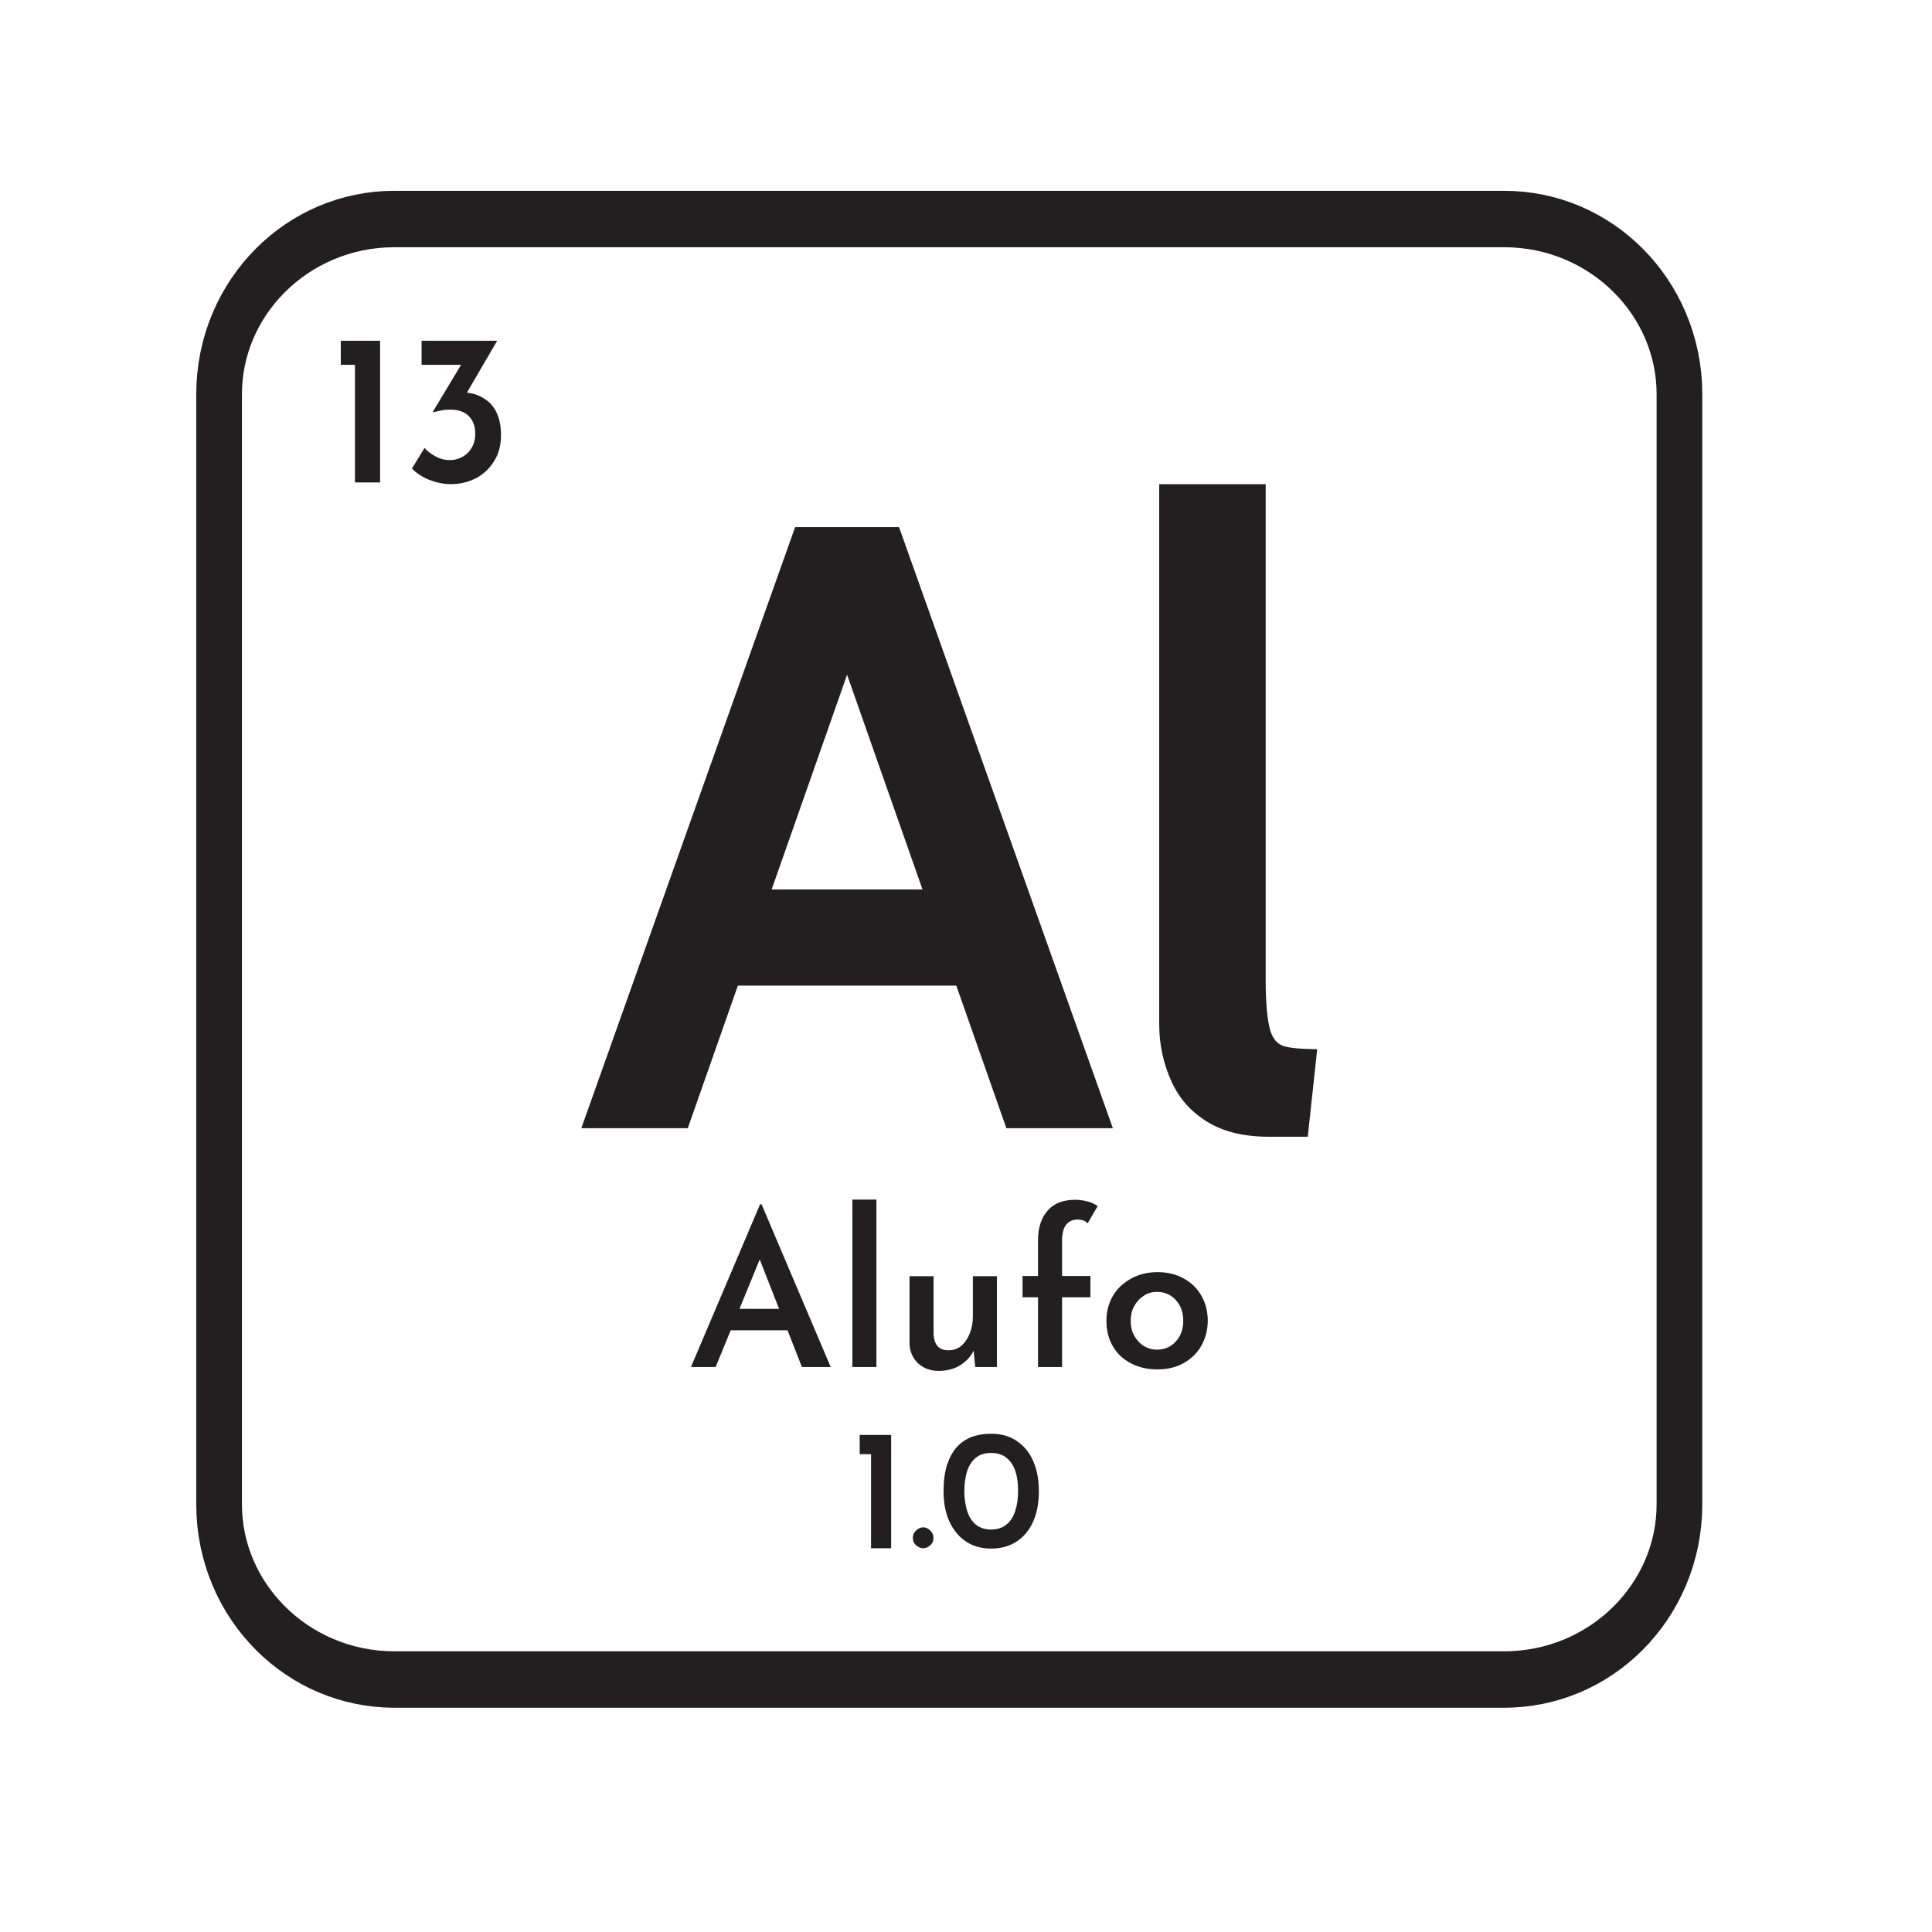
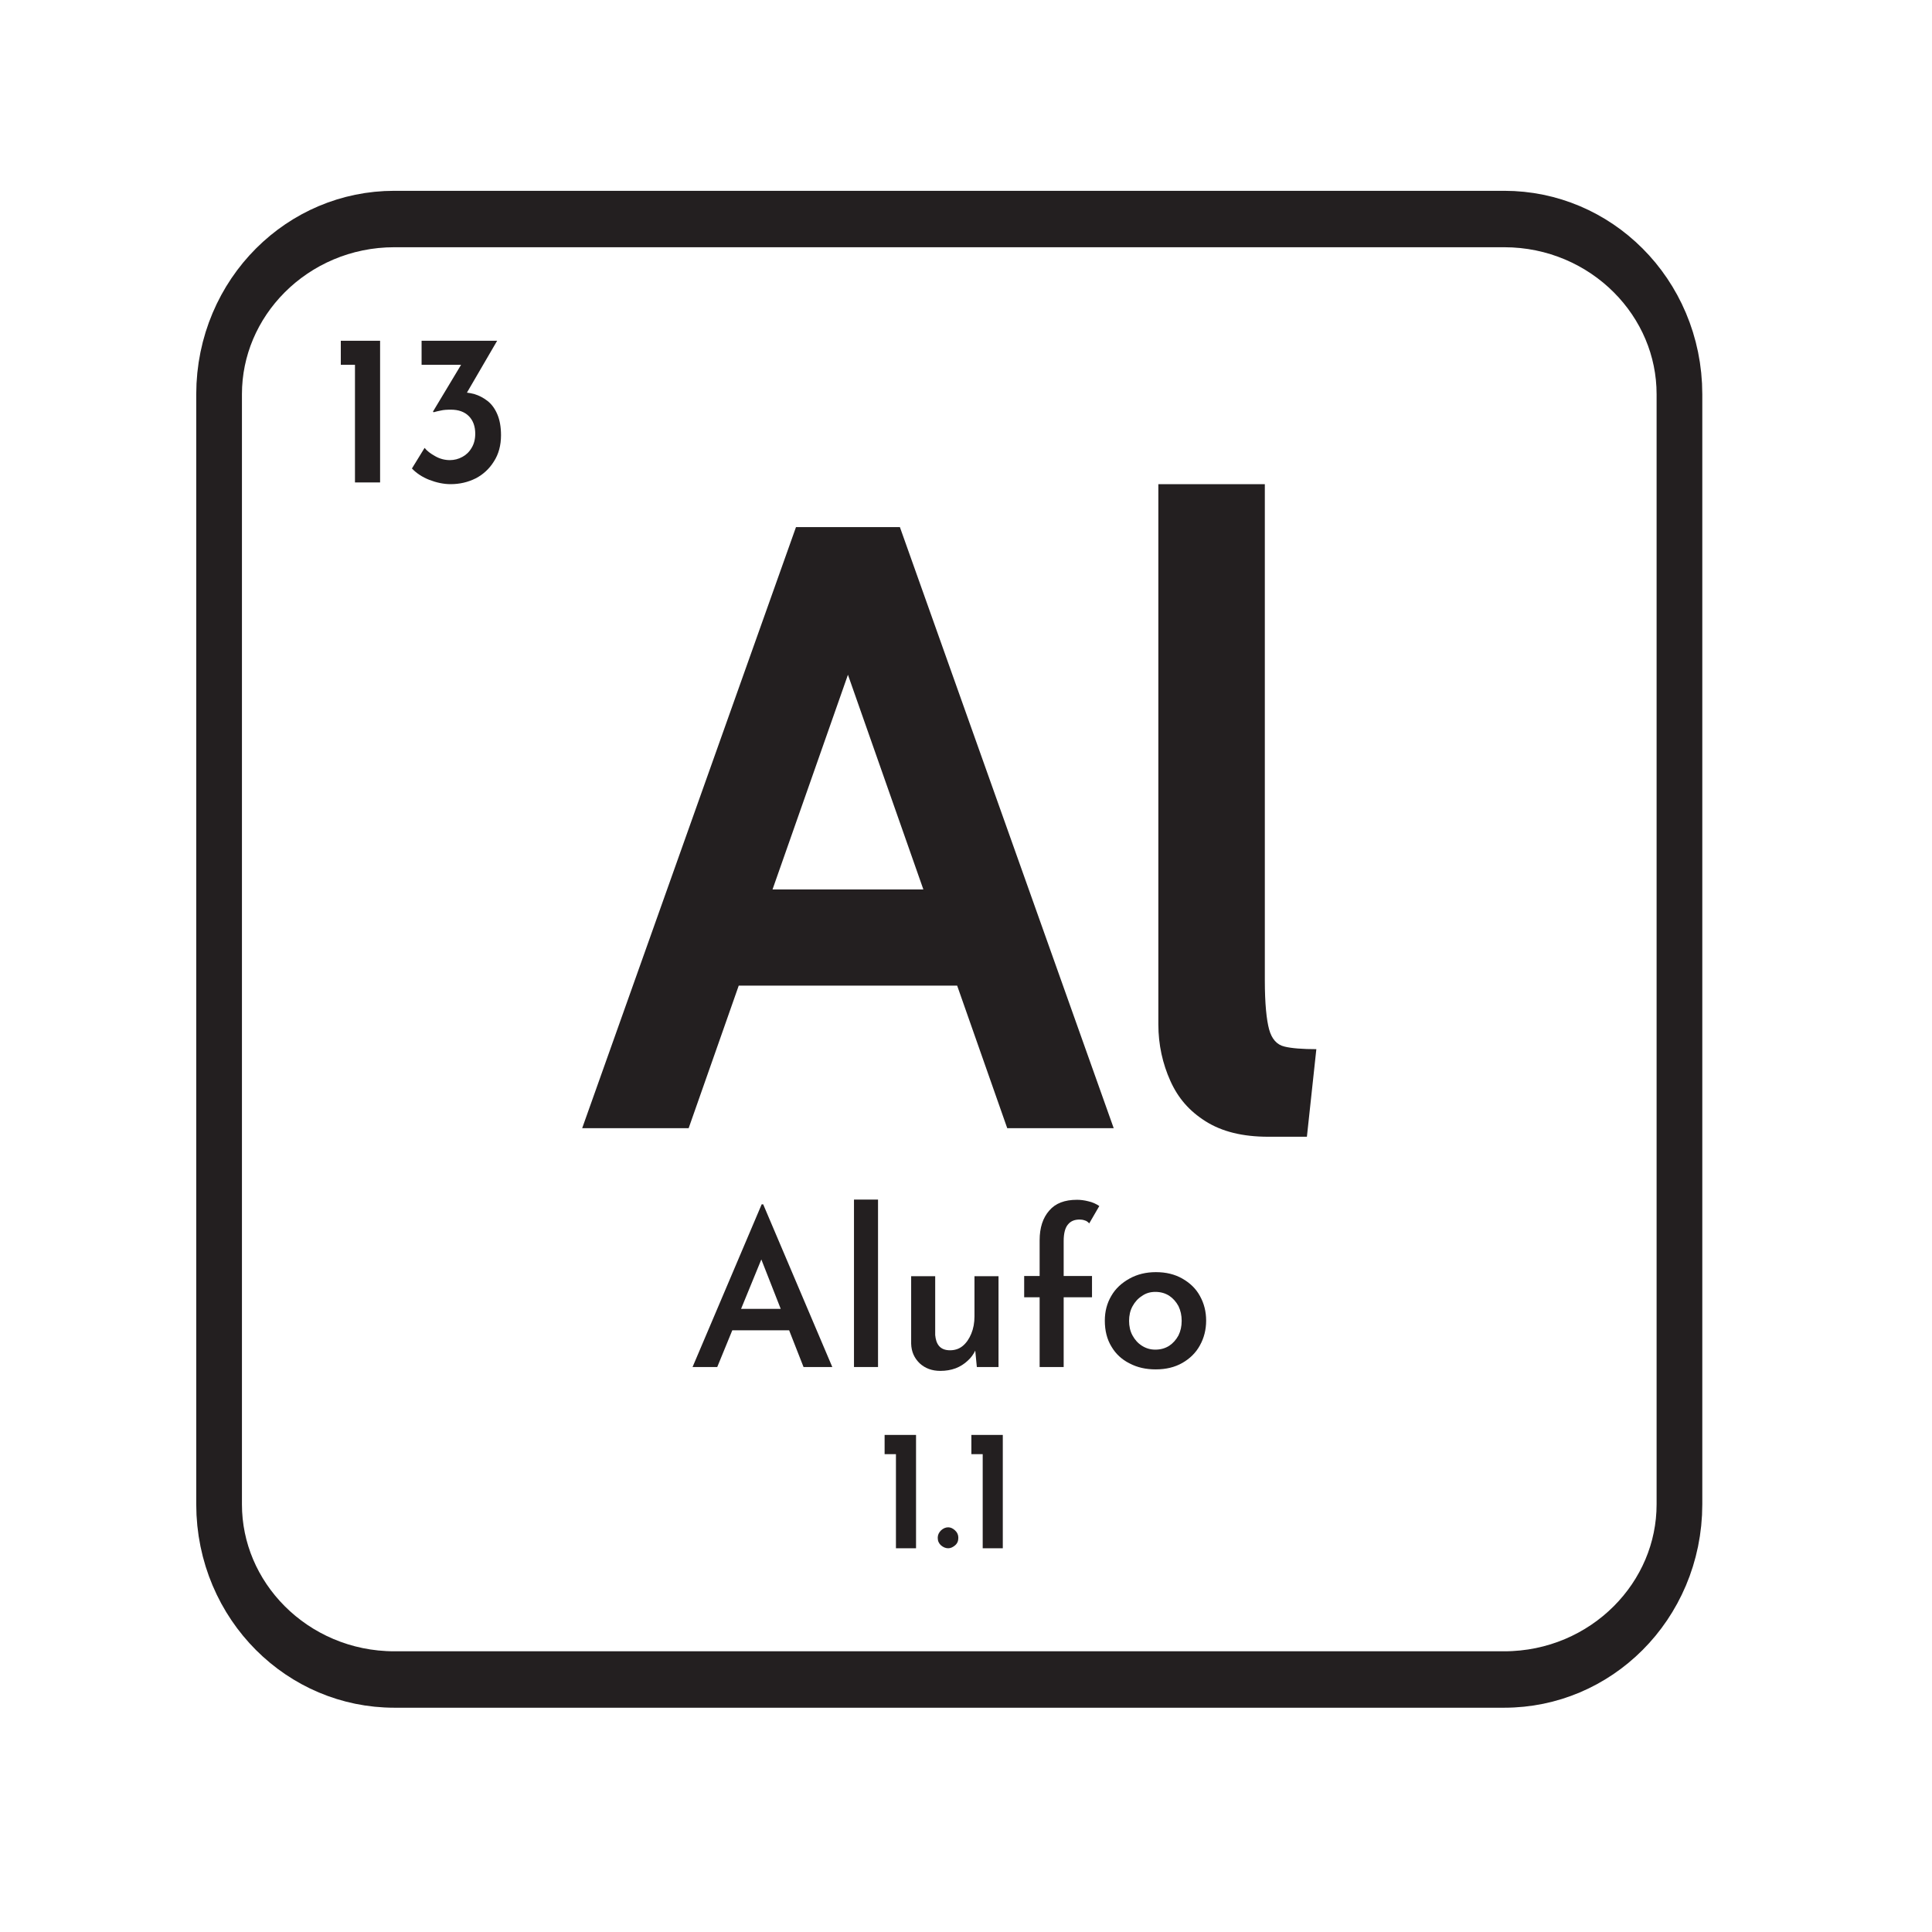
- <svg xmlns="http://www.w3.org/2000/svg" width="50px" height="50px" version="1.1" xml:space="preserve" style="fill-rule:evenodd;clip-rule:evenodd;stroke-linecap:round;stroke-linejoin:round;stroke-miterlimit:1.5;">
+ <svg xmlns="http://www.w3.org/2000/svg" width="100%" height="100%" viewBox="0 0 50 50" version="1.1" xml:space="preserve" style="fill-rule:evenodd;clip-rule:evenodd;stroke-linecap:round;stroke-linejoin:round;stroke-miterlimit:1.5;">
  <g transform="matrix(1.71401,0,0,2.11642,-16.876,-35.7205)">
    <path d="M32.558,19.556C34.02,19.556 35.204,20.516 35.204,21.699L35.204,35.272C35.204,36.455 34.02,37.415 32.558,37.415L15.8,37.415C14.338,37.415 13.154,36.455 13.154,35.272L13.154,21.699C13.154,20.516 14.338,19.556 15.8,19.556L32.558,19.556Z" style="fill:none;stroke:rgb(35,31,32);stroke-width:0.69px;" />
  </g>
  <g transform="matrix(0.266667,0,0,0.266667,4.18057,17.512)">
-     <g transform="matrix(83.3333,0,0,83.3333,40.4905,43.8176)">
+     <g transform="matrix(83.3333,0,0,83.3333,40.5738,43.8176)">
      <path d="M0.459,-0.166L0.166,-0.166L0.166,-0.278L0.459,-0.278L0.459,-0.166ZM0.296,-0.575L0.329,-0.575L0.127,-0L0.003,-0L0.252,-0.7L0.373,-0.7L0.622,-0L0.498,-0L0.296,-0.575Z" style="fill:rgb(35,31,32);fill-rule:nonzero;" />
    </g>
-     <g transform="matrix(83.3333,0,0,83.3333,91.9905,43.8176)">
+     <g transform="matrix(83.3333,0,0,83.3333,91.9072,43.8176)">
      <path d="M0.186,0.01C0.156,0.01 0.132,0.004 0.113,-0.008C0.094,-0.02 0.081,-0.035 0.072,-0.055C0.063,-0.075 0.058,-0.097 0.058,-0.121L0.058,-0.75L0.182,-0.75L0.182,-0.172C0.182,-0.145 0.184,-0.126 0.187,-0.115C0.19,-0.104 0.196,-0.097 0.205,-0.095C0.213,-0.093 0.226,-0.092 0.242,-0.092L0.231,0.01L0.186,0.01Z" style="fill:rgb(35,31,32);fill-rule:nonzero;" />
    </g>
-     <g transform="matrix(83.3333,0,0,83.3333,113.907,43.8176)">
+     <g transform="matrix(83.3333,0,0,83.3333,113.824,43.8176)">
        </g>
  </g>
  <g transform="matrix(0.266667,0,0,0.266667,10.0328,5.95386)">
-     <g transform="matrix(20.8333,0,0,20.8333,28.933,110.342)">
+     <g transform="matrix(20.8333,0,0,20.8333,29.0893,110.342)">
      <path d="M0.024,-0L0.346,-0.758L0.353,-0.758L0.675,-0L0.541,-0L0.315,-0.576L0.398,-0.632L0.139,-0L0.024,-0ZM0.226,-0.271L0.475,-0.271L0.515,-0.171L0.191,-0.171L0.226,-0.271Z" style="fill:rgb(35,31,32);fill-rule:nonzero;" />
    </g>
-     <g transform="matrix(20.8333,0,0,20.8333,43.4955,110.342)">
+     <g transform="matrix(20.8333,0,0,20.8333,43.6518,110.342)">
      <rect x="0.077" y="-0.78" width="0.112" height="0.78" style="fill:rgb(35,31,32);fill-rule:nonzero;" />
    </g>
-     <g transform="matrix(20.8333,0,0,20.8333,49.0434,110.342)">
+     <g transform="matrix(20.8333,0,0,20.8333,49.1997,110.342)">
      <path d="M0.213,0.018C0.174,0.018 0.142,0.006 0.117,-0.017C0.092,-0.041 0.078,-0.071 0.077,-0.109L0.077,-0.423L0.189,-0.423L0.189,-0.149C0.191,-0.128 0.196,-0.111 0.207,-0.098C0.218,-0.085 0.235,-0.078 0.258,-0.078C0.28,-0.078 0.3,-0.084 0.317,-0.098C0.334,-0.112 0.347,-0.131 0.357,-0.155C0.367,-0.179 0.372,-0.206 0.372,-0.236L0.372,-0.423L0.484,-0.423L0.484,-0L0.383,-0L0.374,-0.093L0.377,-0.079C0.368,-0.06 0.356,-0.043 0.34,-0.029C0.324,-0.014 0.305,-0.002 0.284,0.006C0.262,0.014 0.239,0.018 0.213,0.018Z" style="fill:rgb(35,31,32);fill-rule:nonzero;" />
    </g>
-     <g transform="matrix(20.8333,0,0,20.8333,60.7413,110.342)">
+     <g transform="matrix(20.8333,0,0,20.8333,60.8976,110.342)">
      <path d="M0.114,-0L0.114,-0.325L0.042,-0.325L0.042,-0.424L0.114,-0.424L0.114,-0.59C0.114,-0.649 0.129,-0.695 0.159,-0.729C0.188,-0.763 0.231,-0.779 0.288,-0.779C0.304,-0.779 0.322,-0.777 0.341,-0.772C0.36,-0.768 0.377,-0.76 0.392,-0.75L0.345,-0.669C0.339,-0.676 0.332,-0.681 0.324,-0.683C0.316,-0.686 0.308,-0.687 0.3,-0.687C0.277,-0.687 0.259,-0.68 0.246,-0.664C0.233,-0.649 0.226,-0.623 0.226,-0.587L0.226,-0.424L0.358,-0.424L0.358,-0.325L0.226,-0.325L0.226,-0L0.114,-0Z" style="fill:rgb(35,31,32);fill-rule:nonzero;" />
    </g>
-     <g transform="matrix(20.8333,0,0,20.8333,68.8809,110.342)">
+     <g transform="matrix(20.8333,0,0,20.8333,68.7246,110.342)">
      <path d="M0.042,-0.216C0.042,-0.259 0.052,-0.297 0.072,-0.331C0.092,-0.366 0.121,-0.392 0.157,-0.412C0.193,-0.432 0.234,-0.442 0.28,-0.442C0.327,-0.442 0.368,-0.432 0.403,-0.412C0.438,-0.392 0.466,-0.366 0.485,-0.331C0.504,-0.297 0.514,-0.259 0.514,-0.216C0.514,-0.174 0.504,-0.135 0.485,-0.101C0.466,-0.066 0.438,-0.039 0.403,-0.019C0.368,0.001 0.327,0.011 0.279,0.011C0.233,0.011 0.193,0.002 0.157,-0.017C0.121,-0.035 0.093,-0.061 0.073,-0.095C0.052,-0.129 0.042,-0.17 0.042,-0.216ZM0.155,-0.215C0.155,-0.19 0.16,-0.167 0.171,-0.147C0.182,-0.127 0.196,-0.111 0.215,-0.099C0.234,-0.087 0.254,-0.081 0.277,-0.081C0.302,-0.081 0.323,-0.087 0.342,-0.099C0.36,-0.111 0.374,-0.127 0.385,-0.147C0.395,-0.167 0.4,-0.19 0.4,-0.215C0.4,-0.241 0.395,-0.263 0.385,-0.284C0.374,-0.304 0.36,-0.32 0.342,-0.332C0.323,-0.344 0.302,-0.35 0.277,-0.35C0.254,-0.35 0.233,-0.344 0.215,-0.331C0.196,-0.319 0.182,-0.303 0.171,-0.283C0.16,-0.263 0.155,-0.24 0.155,-0.215Z" style="fill:rgb(35,31,32);fill-rule:nonzero;" />
    </g>
-     <g transform="matrix(20.8333,0,0,20.8333,80.4517,110.342)">
+     <g transform="matrix(20.8333,0,0,20.8333,80.2955,110.342)">
        </g>
  </g>
  <g transform="matrix(0.266667,0,0,0.266667,9.94564,10.6445)">
-     <g transform="matrix(16.6667,0,0,16.6667,45.2715,110.342)">
+     <g transform="matrix(16.6667,0,0,16.6667,47.6882,110.342)">
      <path d="M0.052,-0.66L0.235,-0.66L0.235,-0L0.118,-0L0.118,-0.548L0.052,-0.548L0.052,-0.66Z" style="fill:rgb(35,31,32);fill-rule:nonzero;" />
    </g>
-     <g transform="matrix(16.6667,0,0,16.6667,50.8599,110.342)">
+     <g transform="matrix(16.6667,0,0,16.6667,53.2765,110.342)">
      <path d="M0.026,-0.061C0.026,-0.078 0.033,-0.092 0.045,-0.104C0.058,-0.116 0.072,-0.122 0.087,-0.122C0.101,-0.122 0.114,-0.116 0.127,-0.104C0.14,-0.092 0.146,-0.078 0.146,-0.061C0.146,-0.042 0.14,-0.028 0.127,-0.017C0.114,-0.006 0.101,-0 0.087,-0C0.072,-0 0.058,-0.006 0.045,-0.017C0.033,-0.028 0.026,-0.042 0.026,-0.061Z" style="fill:rgb(35,31,32);fill-rule:nonzero;" />
    </g>
-     <g transform="matrix(16.6667,0,0,16.6667,53.6915,110.342)">
-       <path d="M0.313,0.002C0.273,0.002 0.237,-0.005 0.203,-0.019C0.169,-0.034 0.14,-0.055 0.115,-0.084C0.09,-0.113 0.07,-0.148 0.056,-0.189C0.042,-0.231 0.035,-0.279 0.035,-0.333C0.035,-0.392 0.042,-0.443 0.055,-0.485C0.069,-0.527 0.088,-0.562 0.112,-0.589C0.137,-0.616 0.166,-0.636 0.2,-0.649C0.234,-0.661 0.272,-0.667 0.313,-0.667C0.352,-0.667 0.389,-0.66 0.423,-0.646C0.456,-0.631 0.486,-0.61 0.511,-0.581C0.536,-0.553 0.555,-0.518 0.569,-0.476C0.583,-0.435 0.59,-0.387 0.59,-0.333C0.59,-0.277 0.583,-0.229 0.569,-0.187C0.555,-0.145 0.535,-0.11 0.51,-0.082C0.485,-0.054 0.456,-0.033 0.422,-0.019C0.389,-0.005 0.352,0.002 0.313,0.002ZM0.312,-0.109C0.348,-0.109 0.378,-0.119 0.401,-0.138C0.425,-0.157 0.442,-0.184 0.453,-0.219C0.464,-0.253 0.469,-0.292 0.469,-0.336C0.469,-0.379 0.464,-0.417 0.453,-0.45C0.442,-0.482 0.425,-0.508 0.401,-0.527C0.378,-0.546 0.348,-0.555 0.312,-0.555C0.276,-0.555 0.246,-0.546 0.223,-0.527C0.2,-0.508 0.183,-0.482 0.172,-0.448C0.162,-0.415 0.156,-0.377 0.156,-0.333C0.156,-0.29 0.162,-0.252 0.172,-0.218C0.183,-0.184 0.2,-0.157 0.223,-0.138C0.246,-0.119 0.276,-0.109 0.312,-0.109Z" style="fill:rgb(35,31,32);fill-rule:nonzero;" />
+     <g transform="matrix(16.6667,0,0,16.6667,56.1082,110.342)">
+       <path d="M0.052,-0.66L0.235,-0.66L0.235,-0L0.118,-0L0.118,-0.548L0.052,-0.548L0.052,-0.66Z" style="fill:rgb(35,31,32);fill-rule:nonzero;" />
    </g>
-     <g transform="matrix(16.6667,0,0,16.6667,64.1132,110.342)">
+     <g transform="matrix(16.6667,0,0,16.6667,61.6965,110.342)">
        </g>
  </g>
  <g transform="matrix(0.266667,0,0,0.266667,2.78122,6.84426)">
    <g transform="matrix(20.8333,0,0,20.8333,21.5622,21.1549)">
      <path d="M0.052,-0.66L0.235,-0.66L0.235,-0L0.118,-0L0.118,-0.548L0.052,-0.548L0.052,-0.66Z" style="fill:rgb(35,31,32);fill-rule:nonzero;" />
    </g>
    <g transform="matrix(20.8333,0,0,20.8333,28.5476,21.1549)">
      <path d="M0.445,-0.66L0.279,-0.375L0.213,-0.408C0.221,-0.412 0.229,-0.415 0.239,-0.417C0.248,-0.419 0.257,-0.42 0.266,-0.42C0.291,-0.421 0.314,-0.418 0.338,-0.412C0.361,-0.405 0.382,-0.394 0.401,-0.379C0.42,-0.364 0.435,-0.343 0.446,-0.317C0.457,-0.291 0.463,-0.259 0.463,-0.22C0.463,-0.173 0.452,-0.132 0.43,-0.098C0.409,-0.064 0.38,-0.037 0.345,-0.019C0.309,-0.001 0.27,0.008 0.228,0.008C0.196,0.008 0.163,0.001 0.129,-0.012C0.096,-0.025 0.069,-0.043 0.048,-0.065L0.107,-0.161C0.118,-0.147 0.135,-0.134 0.157,-0.122C0.178,-0.11 0.201,-0.104 0.225,-0.104C0.245,-0.104 0.265,-0.109 0.283,-0.119C0.3,-0.128 0.315,-0.142 0.326,-0.161C0.337,-0.179 0.343,-0.201 0.343,-0.227C0.343,-0.261 0.333,-0.289 0.313,-0.309C0.293,-0.329 0.265,-0.339 0.23,-0.339C0.211,-0.339 0.195,-0.338 0.183,-0.335C0.171,-0.333 0.16,-0.33 0.149,-0.327L0.146,-0.33L0.286,-0.563L0.321,-0.548L0.093,-0.548L0.093,-0.66L0.445,-0.66Z" style="fill:rgb(35,31,32);fill-rule:nonzero;" />
    </g>
    <g transform="matrix(20.8333,0,0,20.8333,39.483,21.1549)">
        </g>
  </g>
</svg>
